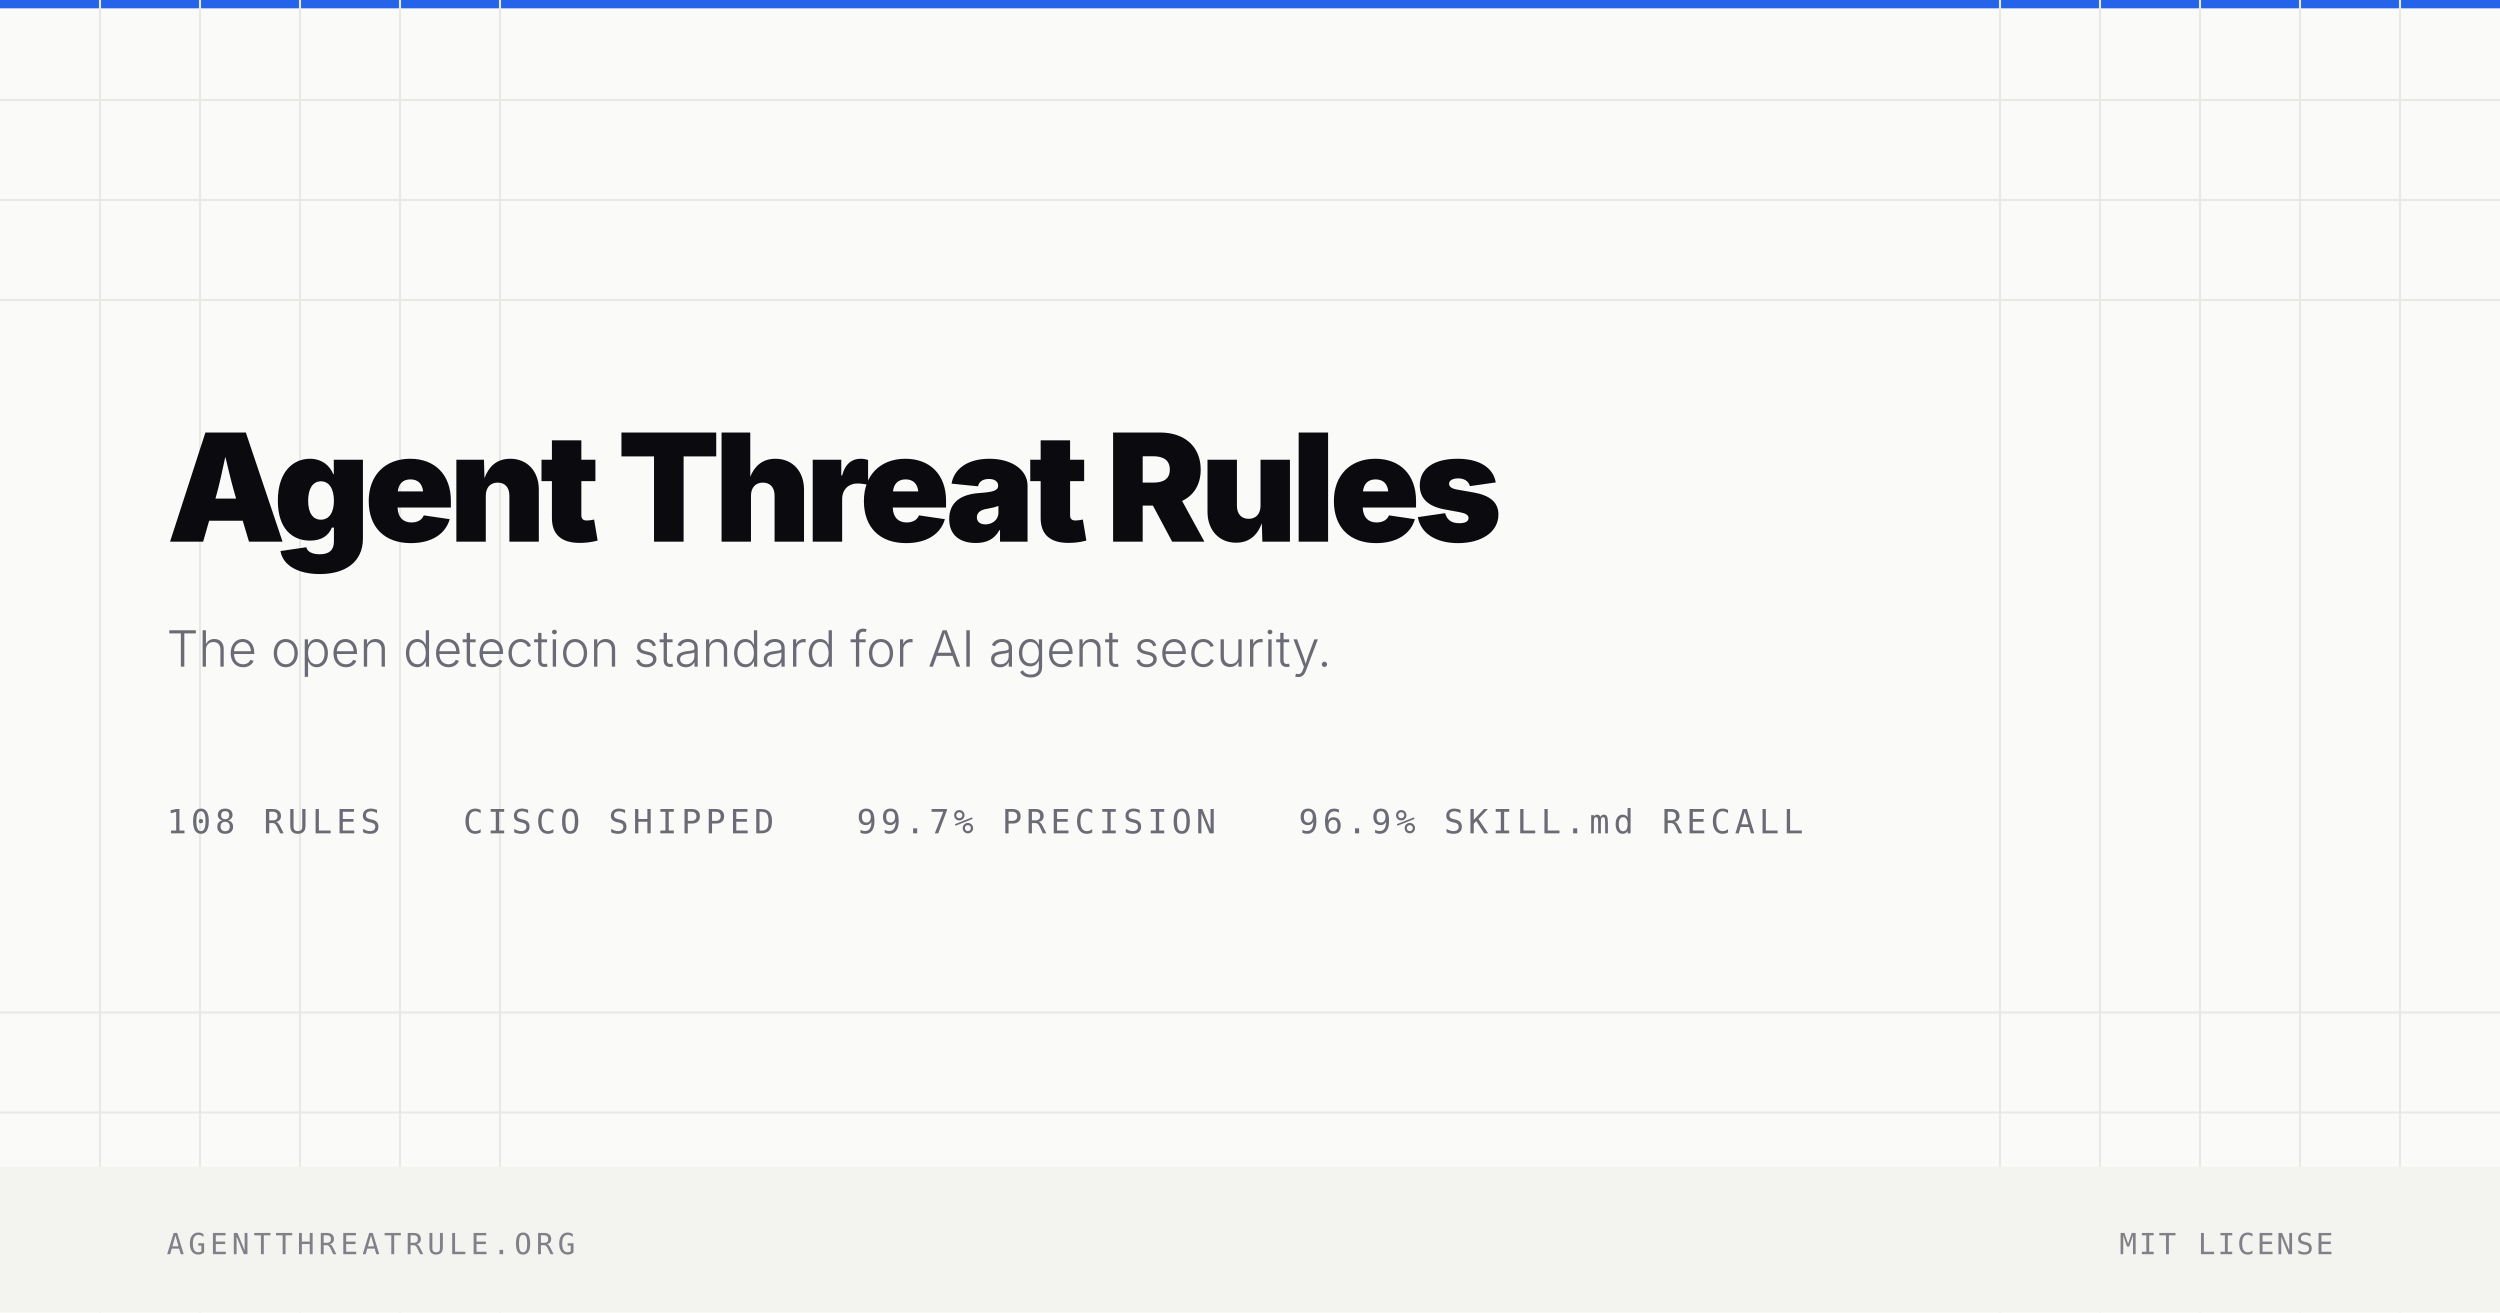
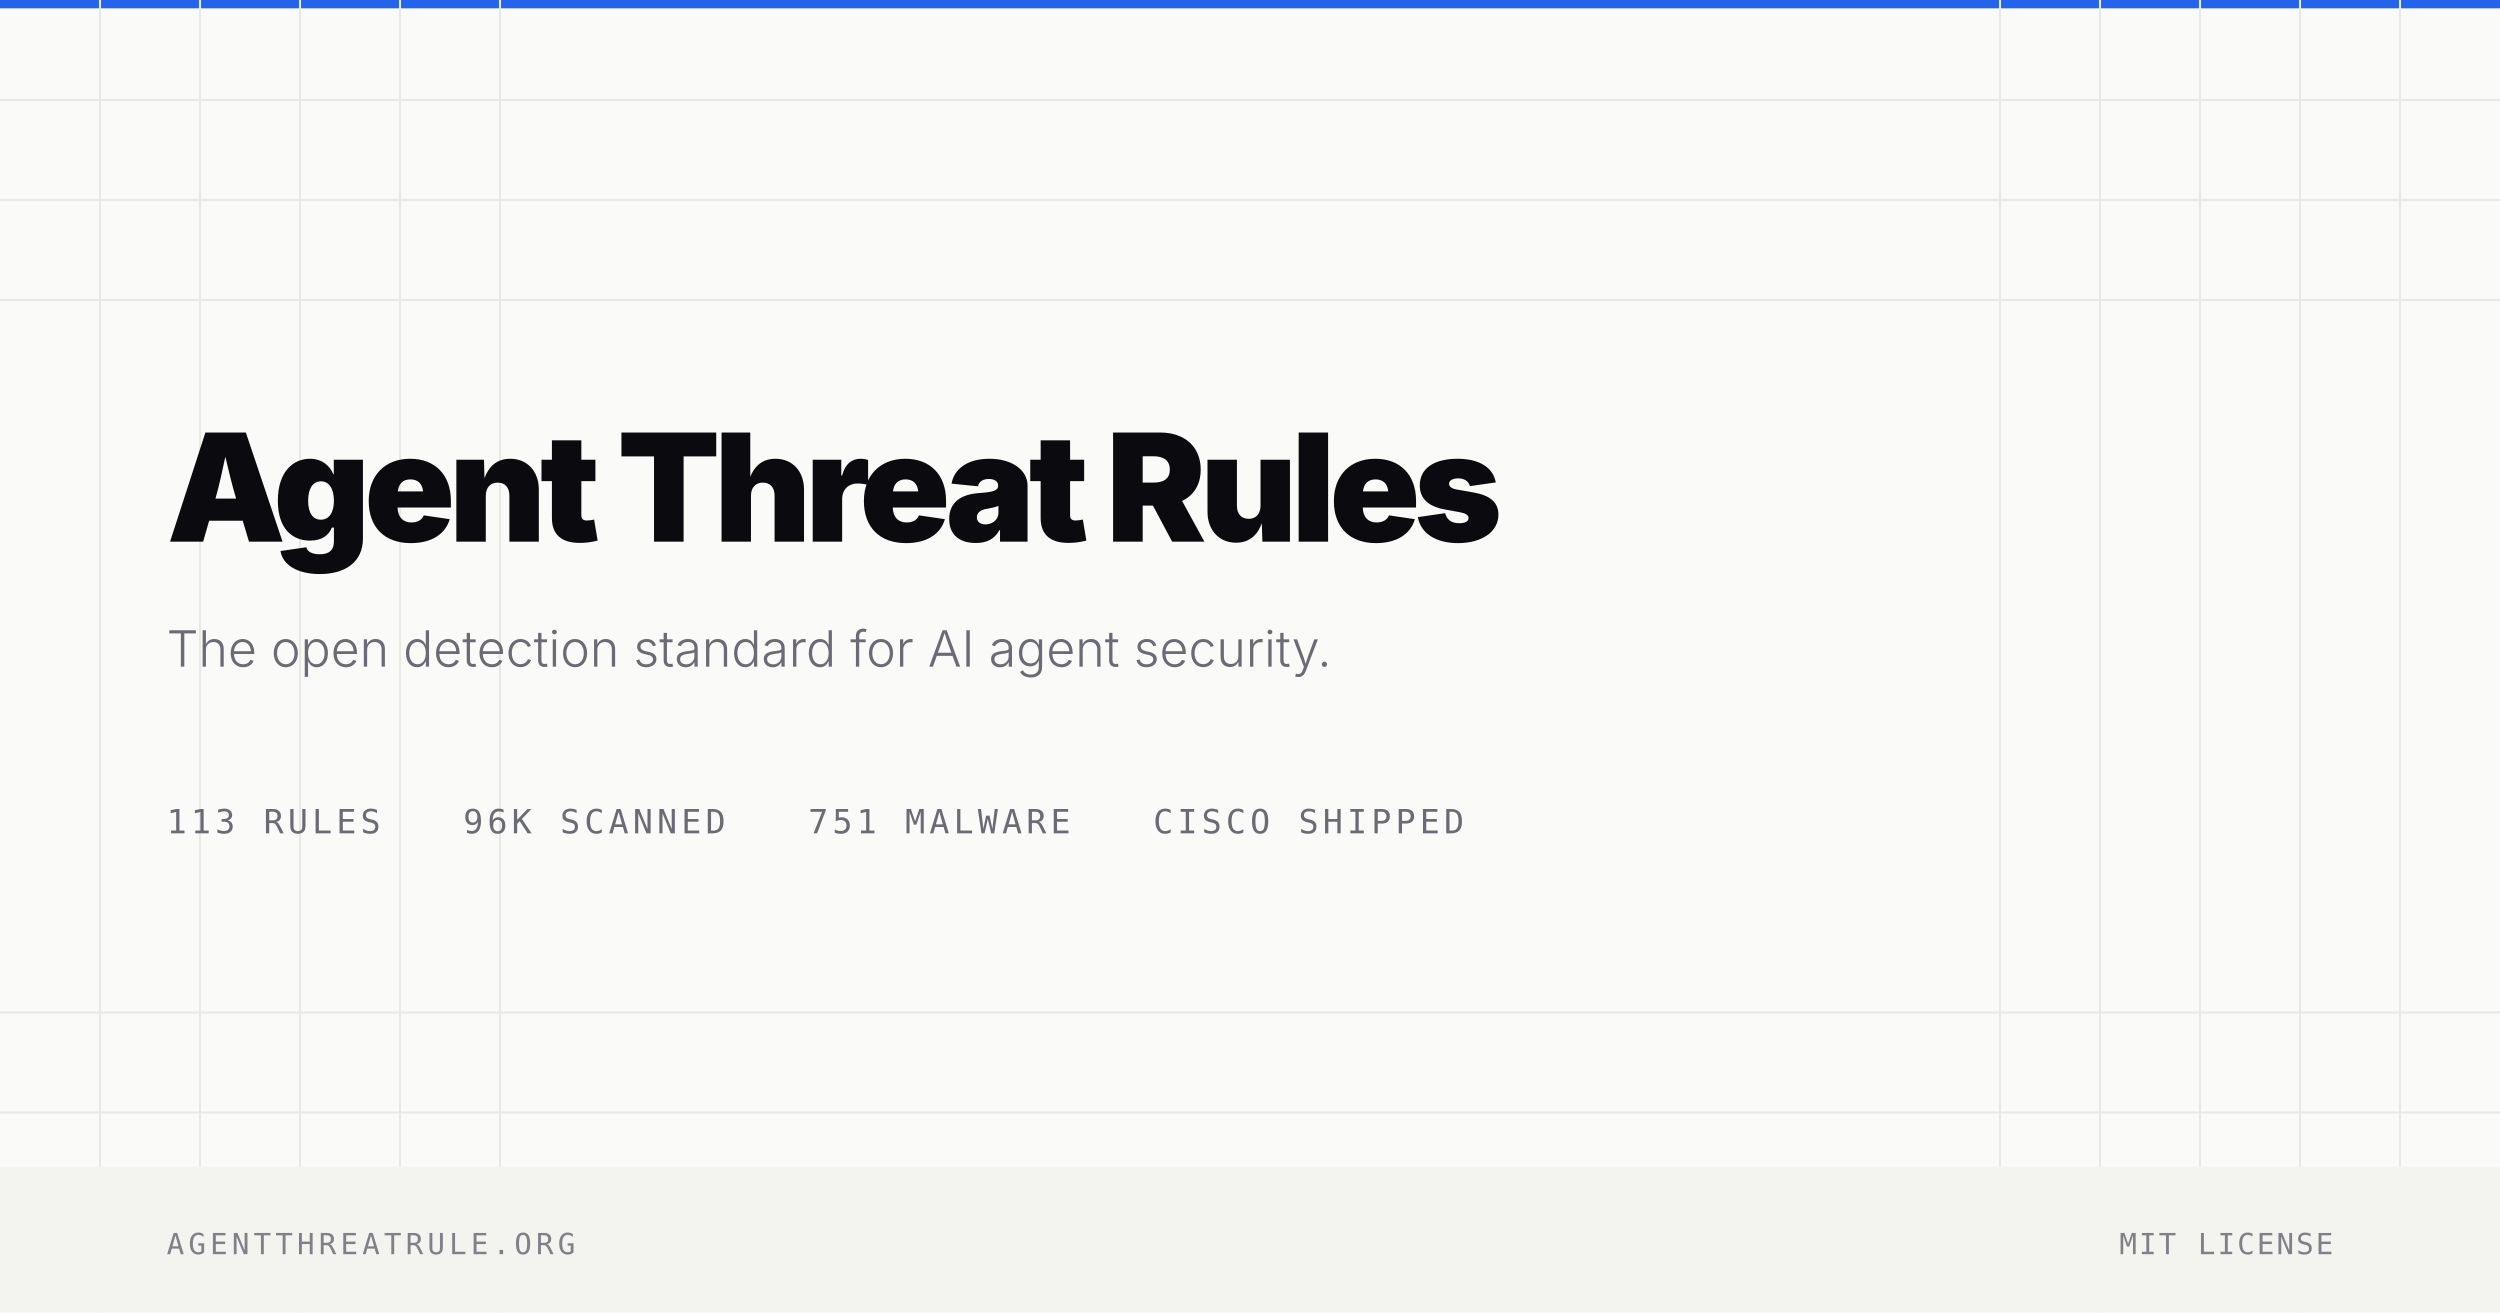
<svg xmlns="http://www.w3.org/2000/svg" width="1200" height="630">
  <rect width="1200" height="630" fill="#FAFAF8" />
  <rect x="0" y="0" width="1200" height="4" fill="#2563EB" />
  <g stroke="#E8E8E5" stroke-width="1">
    <line x1="48" y1="0" x2="48" y2="630" />
    <line x1="96" y1="0" x2="96" y2="630" />
    <line x1="144" y1="0" x2="144" y2="630" />
    <line x1="192" y1="0" x2="192" y2="630" />
    <line x1="240" y1="0" x2="240" y2="630" />
    <line x1="0" y1="48" x2="1200" y2="48" />
    <line x1="0" y1="96" x2="1200" y2="96" />
    <line x1="0" y1="144" x2="1200" y2="144" />
    <line x1="0" y1="486" x2="1200" y2="486" />
    <line x1="0" y1="534" x2="1200" y2="534" />
    <line x1="0" y1="582" x2="1200" y2="582" />
    <line x1="960" y1="0" x2="960" y2="630" />
    <line x1="1008" y1="0" x2="1008" y2="630" />
    <line x1="1056" y1="0" x2="1056" y2="630" />
    <line x1="1104" y1="0" x2="1104" y2="630" />
    <line x1="1152" y1="0" x2="1152" y2="630" />
  </g>
  <text x="80" y="260" font-family="system-ui, -apple-system, sans-serif" font-size="72" font-weight="900" fill="#0B0B0F" letter-spacing="-3">Agent Threat Rules</text>
  <text x="80" y="320" font-family="system-ui, -apple-system, sans-serif" font-size="24" font-weight="300" fill="#6B6B76">The open detection standard for AI agent security.</text>
  <text x="80" y="400" font-family="ui-monospace, monospace" font-size="16" fill="#6B6B76" letter-spacing="2">
-     <tspan>108 RULES</tspan>
+     <tspan>113 RULES</tspan>
+     <tspan dx="30">96K SCANNED</tspan>
+     <tspan dx="30">751 MALWARE</tspan>
    <tspan dx="30">CISCO SHIPPED</tspan>
-     <tspan dx="30">99.7% PRECISION</tspan>
-     <tspan dx="30">96.9% SKILL.md RECALL</tspan>
  </text>
  <rect x="0" y="560" width="1200" height="70" fill="#F3F3F0" />
  <text x="80" y="602" font-family="ui-monospace, monospace" font-size="14" fill="#808089" letter-spacing="2">AGENTTHREATRULE.ORG</text>
  <text x="1120" y="602" font-family="ui-monospace, monospace" font-size="14" fill="#808089" letter-spacing="1" text-anchor="end">MIT LICENSE</text>
</svg>
